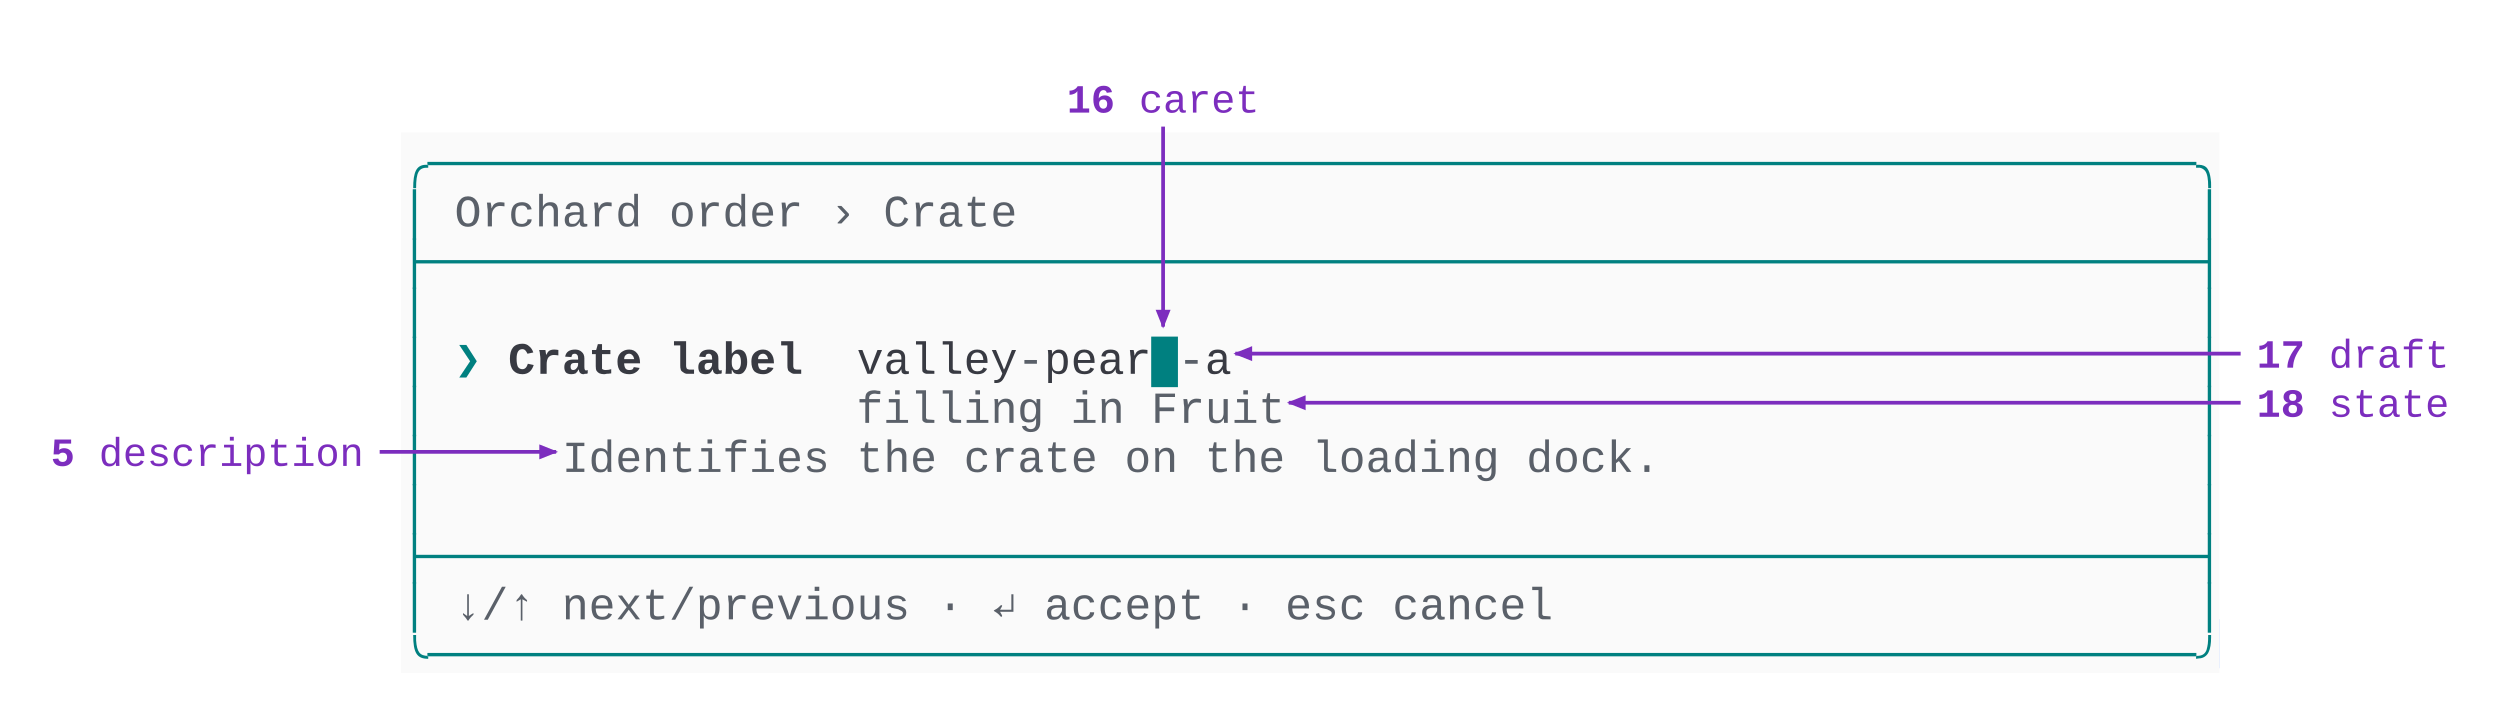
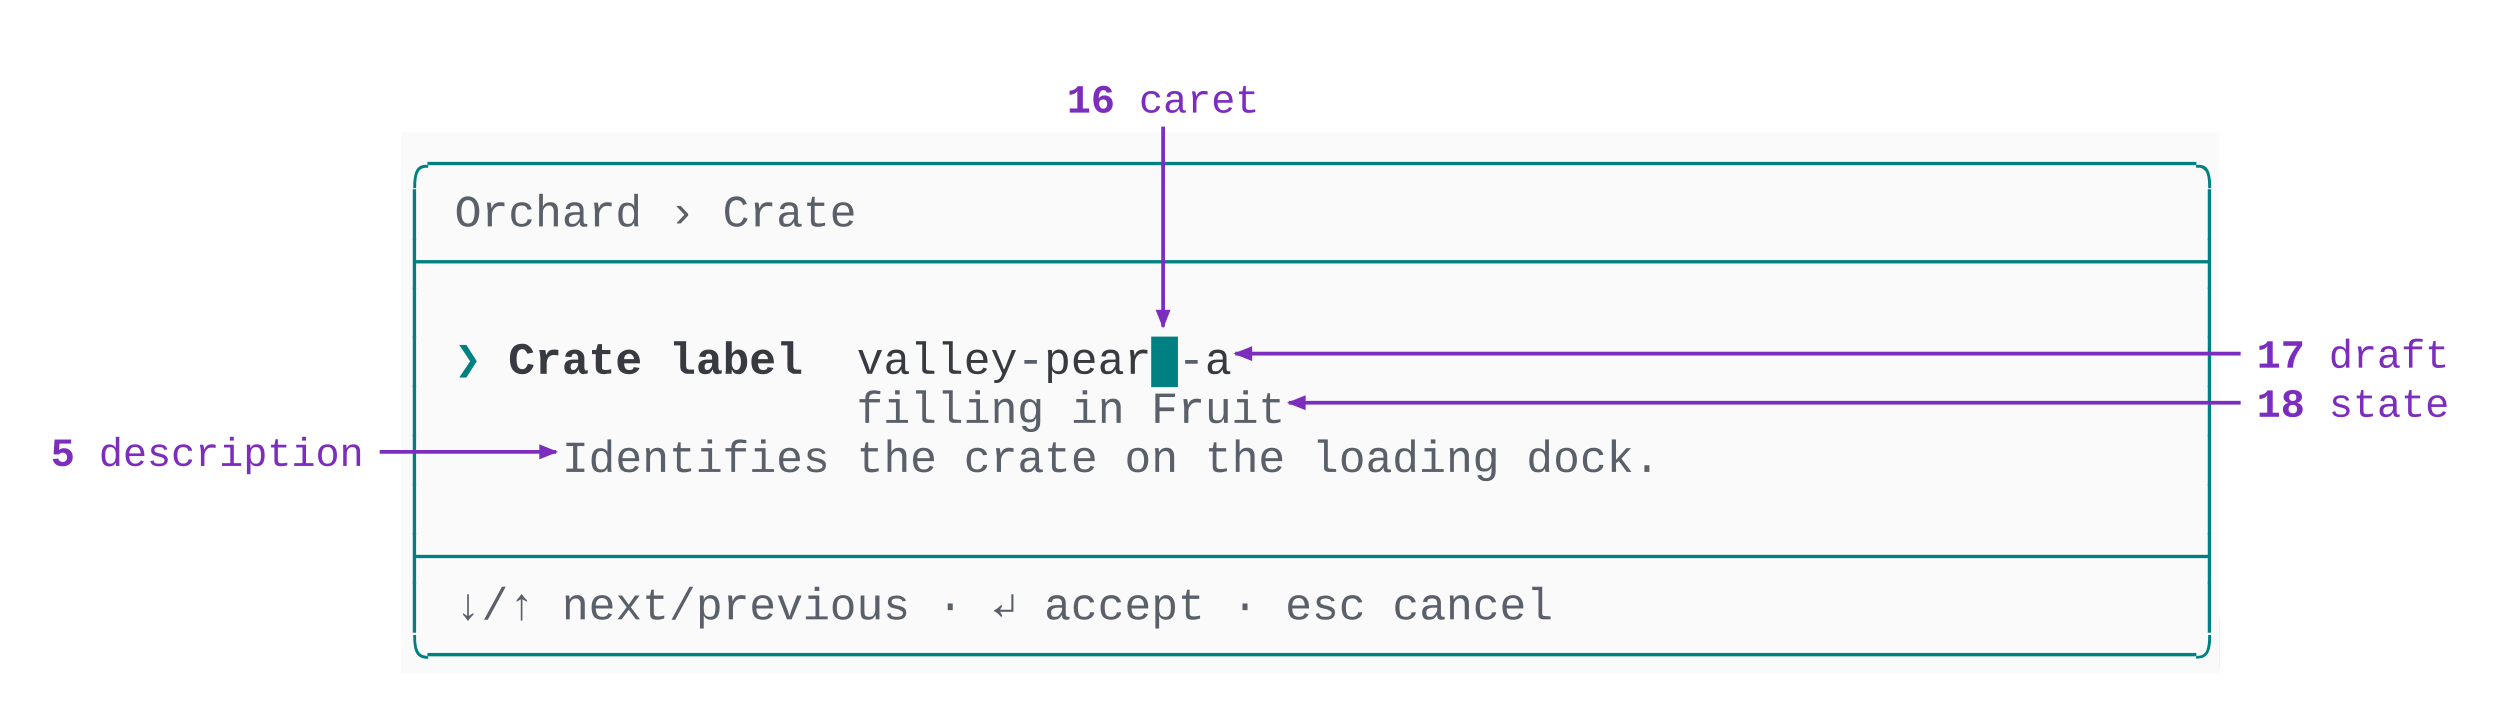
<svg xmlns="http://www.w3.org/2000/svg" xmlns:xlink="http://www.w3.org/1999/xlink" width="935.00" height="266.67">
  <defs>
    <marker id="anatomy-arrow" viewBox="0 0 10 10" refX="9" refY="5" markerWidth="5" markerHeight="5" orient="auto-start-reverse">
      <path d="M 0 1 L 10 5 L 0 9 z" fill="rgb(124,45,190)" />
    </marker>
  </defs>
  <g transform="translate(150.00,49.60)">
    <svg width="680" height="202.07">
      <rect width="680" height="202.07" rx="0" ry="0" class="a" />
      <svg height="202.07" viewBox="0 0 68 20.207" width="680">
        <style>.a{fill:rgb(250,250,250)}.b{font-family:Consolas,"Courier New",Courier,"Liberation Mono",monospace}.c{fill:rgb(0,128,128);white-space:pre}.d{fill:transparent}.e{fill:rgb(82,139,255)}.f{fill:rgb(90,96,105);white-space:pre}.g{fill:rgb(0,128,128);font-weight:bold;white-space:pre}.h{fill:rgb(56,58,66);font-weight:bold;white-space:pre}.i{fill:rgb(56,58,66);white-space:pre}</style>
        <g font-family="Consolas, &quot;Courier New&quot;, Courier, &quot;Liberation Mono&quot;, monospace" font-size="1.67" class="b">
          <defs>
            <symbol id="1">
              <text x="0" y="1.67" class="c" textLength="68.136" lengthAdjust="spacingAndGlyphs">├──────────────────────────────────────────────────────────────────┤</text>
            </symbol>
            <symbol id="2">
              <text x="0" y="1.67" class="c" textLength="1.002" lengthAdjust="spacingAndGlyphs">│</text>
              <text x="67.134" y="1.67" class="c" textLength="1.002" lengthAdjust="spacingAndGlyphs">│</text>
            </symbol>
            <symbol id="a">
              <rect height="11" width="68" x="0" y="0" class="d" />
            </symbol>
            <symbol id="b">
              <rect height="1.837" width="1.102" class="e" />
            </symbol>
          </defs>
          <rect height="20.207" width="68" class="a" />
          <svg x="0" y="0" width="68">
            <svg x="0">
              <use xlink:href="#a" />
              <use xlink:href="#b" x="67.996" y="18.195" />
              <text x="0" y="1.67" class="c" textLength="68.136" lengthAdjust="spacingAndGlyphs">╭──────────────────────────────────────────────────────────────────╮</text>
              <text x="0" y="3.507" class="c" textLength="1.002" lengthAdjust="spacingAndGlyphs">│</text>
              <text x="2.004" y="3.507" class="f" textLength="7.014" lengthAdjust="spacingAndGlyphs">Orchard</text>
-               <text x="10.02" y="3.507" class="f" textLength="5.01" lengthAdjust="spacingAndGlyphs">order</text>
-               <text x="16.032" y="3.507" class="f" textLength="1.002" lengthAdjust="spacingAndGlyphs">›</text>
-               <text x="18.036" y="3.507" class="f" textLength="5.01" lengthAdjust="spacingAndGlyphs">Crate</text>
+               <text x="10.02" y="3.507" class="f" textLength="1.002" lengthAdjust="spacingAndGlyphs">›</text>
+               <text x="12.024" y="3.507" class="f" textLength="5.01" lengthAdjust="spacingAndGlyphs">Crate</text>
              <text x="67.134" y="3.507" class="c" textLength="1.002" lengthAdjust="spacingAndGlyphs">│</text>
              <use xlink:href="#1" y="3.674" />
              <use xlink:href="#2" y="5.511" />
              <text x="0" y="9.018" class="c" textLength="1.002" lengthAdjust="spacingAndGlyphs">│</text>
              <text x="2.004" y="9.018" class="g" textLength="1.002" lengthAdjust="spacingAndGlyphs">❯</text>
              <text x="4.008" y="9.018" class="h" textLength="5.01" lengthAdjust="spacingAndGlyphs">Crate</text>
              <text x="10.02" y="9.018" class="h" textLength="5.01" lengthAdjust="spacingAndGlyphs">label</text>
              <text x="17.034" y="9.018" class="i" textLength="6.012" lengthAdjust="spacingAndGlyphs">valley</text>
              <text x="23.046" y="9.018" class="f" textLength="1.002" lengthAdjust="spacingAndGlyphs">-</text>
              <text x="24.048" y="9.018" class="i" textLength="4.008" lengthAdjust="spacingAndGlyphs">pear</text>
              <text x="28.056" y="9.018" class="g" textLength="1.002" lengthAdjust="spacingAndGlyphs">█</text>
              <text x="29.058" y="9.018" class="f" textLength="1.002" lengthAdjust="spacingAndGlyphs">-</text>
              <text x="30.06" y="9.018" class="i" textLength="1.002" lengthAdjust="spacingAndGlyphs">a</text>
              <text x="67.134" y="9.018" class="c" textLength="1.002" lengthAdjust="spacingAndGlyphs">│</text>
              <text x="0" y="10.855" class="c" textLength="1.002" lengthAdjust="spacingAndGlyphs">│</text>
              <text x="17.034" y="10.855" class="f" textLength="7.014" lengthAdjust="spacingAndGlyphs">filling</text>
              <text x="25.05" y="10.855" class="f" textLength="2.004" lengthAdjust="spacingAndGlyphs">in</text>
              <text x="28.056" y="10.855" class="f" textLength="5.01" lengthAdjust="spacingAndGlyphs">Fruit</text>
              <text x="67.134" y="10.855" class="c" textLength="1.002" lengthAdjust="spacingAndGlyphs">│</text>
              <text x="0" y="12.692" class="c" textLength="1.002" lengthAdjust="spacingAndGlyphs">│</text>
              <text x="6.012" y="12.692" class="f" textLength="10.02" lengthAdjust="spacingAndGlyphs">Identifies</text>
              <text x="17.034" y="12.692" class="f" textLength="3.006" lengthAdjust="spacingAndGlyphs">the</text>
              <text x="21.042" y="12.692" class="f" textLength="5.01" lengthAdjust="spacingAndGlyphs">crate</text>
              <text x="27.054" y="12.692" class="f" textLength="2.004" lengthAdjust="spacingAndGlyphs">on</text>
              <text x="30.06" y="12.692" class="f" textLength="3.006" lengthAdjust="spacingAndGlyphs">the</text>
              <text x="34.068" y="12.692" class="f" textLength="7.014" lengthAdjust="spacingAndGlyphs">loading</text>
              <text x="42.084" y="12.692" class="f" textLength="5.01" lengthAdjust="spacingAndGlyphs">dock.</text>
              <text x="67.134" y="12.692" class="c" textLength="1.002" lengthAdjust="spacingAndGlyphs">│</text>
              <use xlink:href="#2" y="12.859" />
              <use xlink:href="#1" y="14.696" />
              <text x="0" y="18.203" class="c" textLength="1.002" lengthAdjust="spacingAndGlyphs">│</text>
              <text x="2.004" y="18.203" class="f" textLength="3.006" lengthAdjust="spacingAndGlyphs">↓/↑</text>
              <text x="6.012" y="18.203" class="f" textLength="13.026" lengthAdjust="spacingAndGlyphs">next/previous</text>
              <text x="20.04" y="18.203" class="f" textLength="1.002" lengthAdjust="spacingAndGlyphs">·</text>
              <text x="22.044" y="18.203" class="f" textLength="1.002" lengthAdjust="spacingAndGlyphs">↵</text>
              <text x="24.048" y="18.203" class="f" textLength="6.012" lengthAdjust="spacingAndGlyphs">accept</text>
              <text x="31.062" y="18.203" class="f" textLength="1.002" lengthAdjust="spacingAndGlyphs">·</text>
              <text x="33.066" y="18.203" class="f" textLength="3.006" lengthAdjust="spacingAndGlyphs">esc</text>
              <text x="37.074" y="18.203" class="f" textLength="6.012" lengthAdjust="spacingAndGlyphs">cancel</text>
              <text x="67.134" y="18.203" class="c" textLength="1.002" lengthAdjust="spacingAndGlyphs">│</text>
              <text x="0" y="20.04" class="c" textLength="68.136" lengthAdjust="spacingAndGlyphs">╰──────────────────────────────────────────────────────────────────╯</text>
            </svg>
          </svg>
        </g>
      </svg>
    </svg>
  </g>
  <g>
    <path d="M 435.00 47.35 L 435.00 122.16" fill="none" stroke="rgb(124,45,190)" stroke-width="1.4" marker-end="url(#anatomy-arrow)" />
    <text x="435.00" y="42.10" text-anchor="middle" fill="rgb(124,45,190)" font-family="Consolas, &quot;Courier New&quot;, Courier, monospace" font-size="15.0">
      <tspan font-weight="bold">16</tspan>  caret</text>
    <path d="M 838.00 132.26 L 836.00 132.26 L 462.00 132.26" fill="none" stroke="rgb(124,45,190)" stroke-width="1.4" stroke-linejoin="round" marker-end="url(#anatomy-arrow)" />
    <text x="844.00" y="137.51" text-anchor="start" fill="rgb(124,45,190)" font-family="Consolas, &quot;Courier New&quot;, Courier, monospace" font-size="15.0">
      <tspan font-weight="bold">17</tspan>  draft</text>
    <path d="M 838.00 150.63 L 836.00 150.63 L 482.00 150.63" fill="none" stroke="rgb(124,45,190)" stroke-width="1.4" stroke-linejoin="round" marker-end="url(#anatomy-arrow)" />
    <text x="844.00" y="155.88" text-anchor="start" fill="rgb(124,45,190)" font-family="Consolas, &quot;Courier New&quot;, Courier, monospace" font-size="15.0">
      <tspan font-weight="bold">18</tspan>  state</text>
    <path d="M 142.00 169.00 L 144.00 169.00 L 208.00 169.00" fill="none" stroke="rgb(124,45,190)" stroke-width="1.4" stroke-linejoin="round" marker-end="url(#anatomy-arrow)" />
    <text x="136.00" y="174.25" text-anchor="end" fill="rgb(124,45,190)" font-family="Consolas, &quot;Courier New&quot;, Courier, monospace" font-size="15.0">
      <tspan font-weight="bold">5</tspan>  description</text>
  </g>
</svg>
